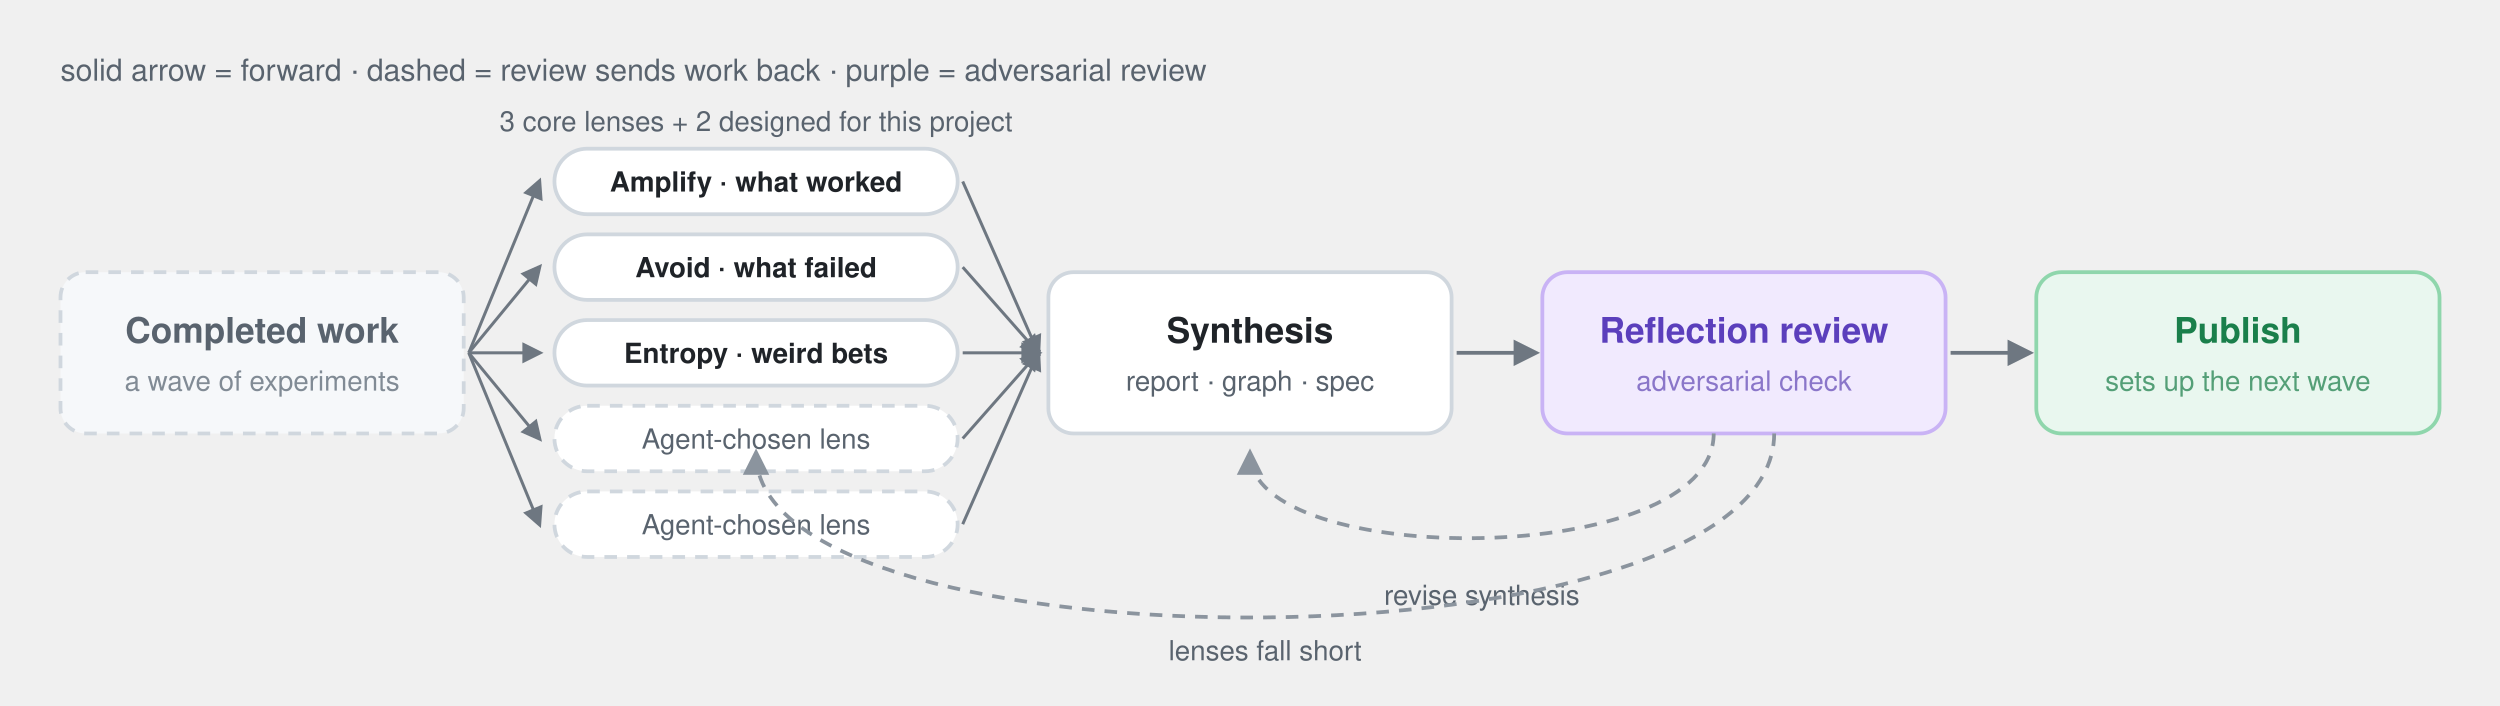
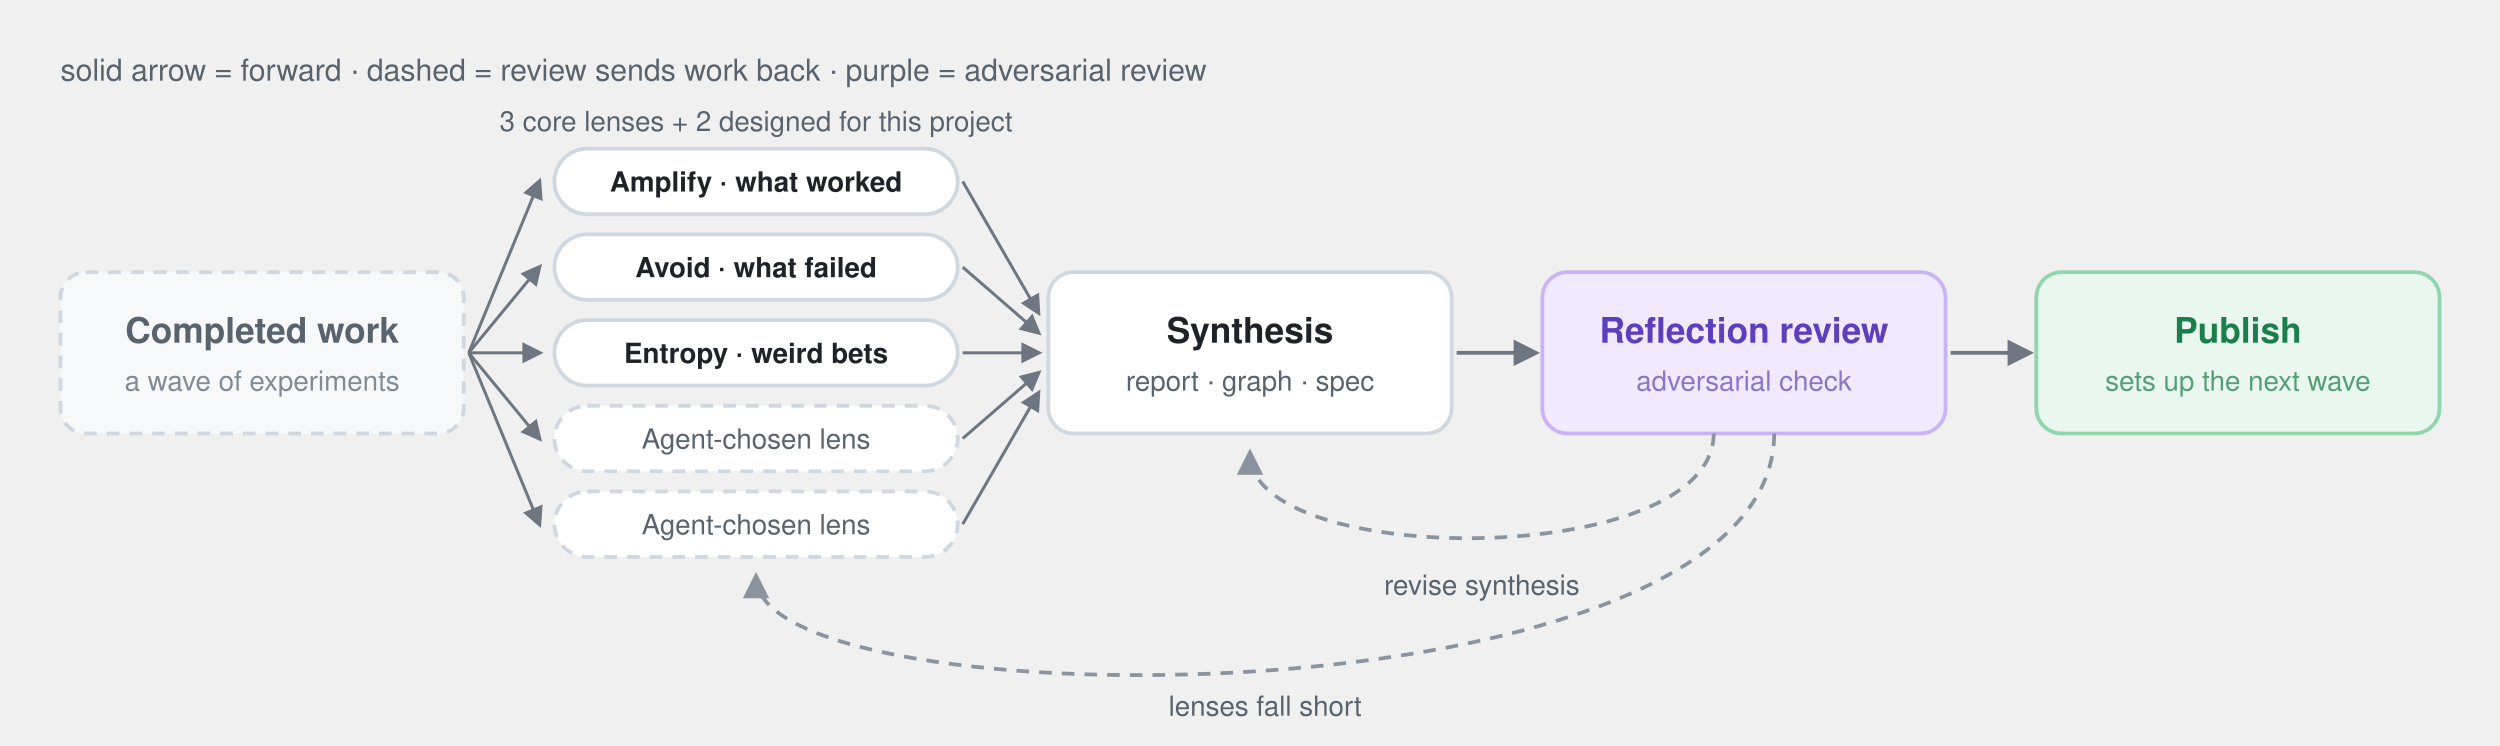
- <svg xmlns="http://www.w3.org/2000/svg" viewBox="0 0 992 280" font-family="-apple-system,BlinkMacSystemFont,'Segoe UI',Helvetica,Arial,sans-serif" role="img" aria-label="Project workflow: a completed wave of experiments fans out to five reflection lenses (Amplify what works, Avoid what failed, Entropy and weird bets, plus two agent-chosen), then synthesis, adversarial review, and publish; rejected reviews send work back to synthesis or the lenses">
+ <svg xmlns="http://www.w3.org/2000/svg" viewBox="0 0 992 296" font-family="-apple-system,BlinkMacSystemFont,'Segoe UI',Helvetica,Arial,sans-serif" role="img" aria-label="Project workflow: a completed wave of experiments fans out to five reflection lenses (Amplify what works, Avoid what failed, Entropy and weird bets, plus two agent-chosen), then synthesis, adversarial review, and publish; rejected reviews send work back to synthesis or the lenses">
  <defs>
    <marker id="fwd" viewBox="0 0 10 10" refX="8" refY="5" markerWidth="7" markerHeight="7" orient="auto-start-reverse">
      <path d="M 0 0 L 10 5 L 0 10 z" fill="#6e7781" />
    </marker>
    <marker id="ret" viewBox="0 0 10 10" refX="8" refY="5" markerWidth="7" markerHeight="7" orient="auto-start-reverse">
      <path d="M 0 0 L 10 5 L 0 10 z" fill="#8b949e" />
    </marker>
  </defs>
  <text x="24" y="32" font-size="12" fill="#59636e">solid arrow = forward · dashed = review sends work back · purple = adversarial review</text>
  <rect x="24" y="108" width="160" height="64" rx="10" fill="#f6f8fa" stroke="#d0d7de" stroke-width="1.5" stroke-dasharray="5 4" />
  <text x="104" y="136" text-anchor="middle" font-size="14" font-weight="600" fill="#59636e">Completed work</text>
  <text x="104" y="155" text-anchor="middle" font-size="11" fill="#818b95">a wave of experiments</text>
  <rect x="416" y="108" width="160" height="64" rx="10" fill="#ffffff" stroke="#d0d7de" stroke-width="1.5" />
  <text x="496" y="136" text-anchor="middle" font-size="14" font-weight="600" fill="#1f2328">Synthesis</text>
  <text x="496" y="155" text-anchor="middle" font-size="11" fill="#59636e">report · graph · spec</text>
  <rect x="612" y="108" width="160" height="64" rx="10" fill="#f1eafe" stroke="#c9b3f5" stroke-width="1.5" />
  <text x="692" y="136" text-anchor="middle" font-size="14" font-weight="600" fill="#5b3fbc">Reflection review</text>
  <text x="692" y="155" text-anchor="middle" font-size="11" fill="#8a76c9">adversarial check</text>
  <rect x="808" y="108" width="160" height="64" rx="10" fill="#e9f7ef" stroke="#8fd6ac" stroke-width="1.5" />
  <text x="888" y="136" text-anchor="middle" font-size="14" font-weight="600" fill="#1a7f4b">Publish</text>
  <text x="888" y="155" text-anchor="middle" font-size="11" fill="#549f77">sets up the next wave</text>
  <text x="300" y="52" text-anchor="middle" font-size="11" fill="#59636e">3 core lenses + 2 designed for this project</text>
  <rect x="220" y="59" width="160" height="26" rx="13" fill="#ffffff" stroke="#d0d7de" stroke-width="1.5" />
  <text x="300" y="76" text-anchor="middle" font-size="11" font-weight="600" fill="#1f2328">Amplify · what worked</text>
  <line x1="186" y1="140" x2="214" y2="72" stroke="#6e7781" stroke-width="1.2" marker-end="url(#fwd)" />
-   <line x1="382" y1="72" x2="412" y2="140" stroke="#6e7781" stroke-width="1.2" marker-end="url(#fwd)" />
+   <line x1="382" y1="72" x2="412" y2="124" stroke="#6e7781" stroke-width="1.2" marker-end="url(#fwd)" />
  <rect x="220" y="93" width="160" height="26" rx="13" fill="#ffffff" stroke="#d0d7de" stroke-width="1.5" />
  <text x="300" y="110" text-anchor="middle" font-size="11" font-weight="600" fill="#1f2328">Avoid · what failed</text>
  <line x1="186" y1="140" x2="214" y2="106" stroke="#6e7781" stroke-width="1.2" marker-end="url(#fwd)" />
-   <line x1="382" y1="106" x2="412" y2="140" stroke="#6e7781" stroke-width="1.2" marker-end="url(#fwd)" />
+   <line x1="382" y1="106" x2="412" y2="132" stroke="#6e7781" stroke-width="1.2" marker-end="url(#fwd)" />
  <rect x="220" y="127" width="160" height="26" rx="13" fill="#ffffff" stroke="#d0d7de" stroke-width="1.5" />
  <text x="300" y="144" text-anchor="middle" font-size="11" font-weight="600" fill="#1f2328">Entropy · weird bets</text>
  <line x1="186" y1="140" x2="214" y2="140" stroke="#6e7781" stroke-width="1.2" marker-end="url(#fwd)" />
  <line x1="382" y1="140" x2="412" y2="140" stroke="#6e7781" stroke-width="1.2" marker-end="url(#fwd)" />
  <rect x="220" y="161" width="160" height="26" rx="13" fill="#ffffff" stroke="#d0d7de" stroke-width="1.5" stroke-dasharray="5 4" />
  <text x="300" y="178" text-anchor="middle" font-size="11" font-weight="400" fill="#59636e">Agent-chosen lens</text>
  <line x1="186" y1="140" x2="214" y2="174" stroke="#6e7781" stroke-width="1.2" marker-end="url(#fwd)" />
-   <line x1="382" y1="174" x2="412" y2="140" stroke="#6e7781" stroke-width="1.2" marker-end="url(#fwd)" />
+   <line x1="382" y1="174" x2="412" y2="148" stroke="#6e7781" stroke-width="1.2" marker-end="url(#fwd)" />
  <rect x="220" y="195" width="160" height="26" rx="13" fill="#ffffff" stroke="#d0d7de" stroke-width="1.5" stroke-dasharray="5 4" />
  <text x="300" y="212" text-anchor="middle" font-size="11" font-weight="400" fill="#59636e">Agent-chosen lens</text>
  <line x1="186" y1="140" x2="214" y2="208" stroke="#6e7781" stroke-width="1.2" marker-end="url(#fwd)" />
-   <line x1="382" y1="208" x2="412" y2="140" stroke="#6e7781" stroke-width="1.2" marker-end="url(#fwd)" />
+   <line x1="382" y1="208" x2="412" y2="156" stroke="#6e7781" stroke-width="1.2" marker-end="url(#fwd)" />
  <line x1="578" y1="140" x2="609" y2="140" stroke="#6e7781" stroke-width="1.5" marker-end="url(#fwd)" />
  <line x1="774" y1="140" x2="805" y2="140" stroke="#6e7781" stroke-width="1.5" marker-end="url(#fwd)" />
  <path d="M 680 172 C 680 226, 496 226, 496 180" fill="none" stroke="#8b949e" stroke-width="1.5" stroke-dasharray="5 4" marker-end="url(#ret)" />
-   <text x="588" y="240" text-anchor="middle" font-size="11" fill="#59636e">revise synthesis</text>
-   <path d="M 704 172 C 704 268, 300 268, 300 180" fill="none" stroke="#8b949e" stroke-width="1.5" stroke-dasharray="5 4" marker-end="url(#ret)" />
-   <text x="502" y="262" text-anchor="middle" font-size="11" fill="#59636e">lenses fall short</text>
+   <text x="588" y="236" text-anchor="middle" font-size="11" fill="#59636e">revise synthesis</text>
+   <path d="M 704 172 C 704 288, 300 288, 300 229" fill="none" stroke="#8b949e" stroke-width="1.5" stroke-dasharray="5 4" marker-end="url(#ret)" />
+   <text x="502" y="284" text-anchor="middle" font-size="11" fill="#59636e">lenses fall short</text>
</svg>
